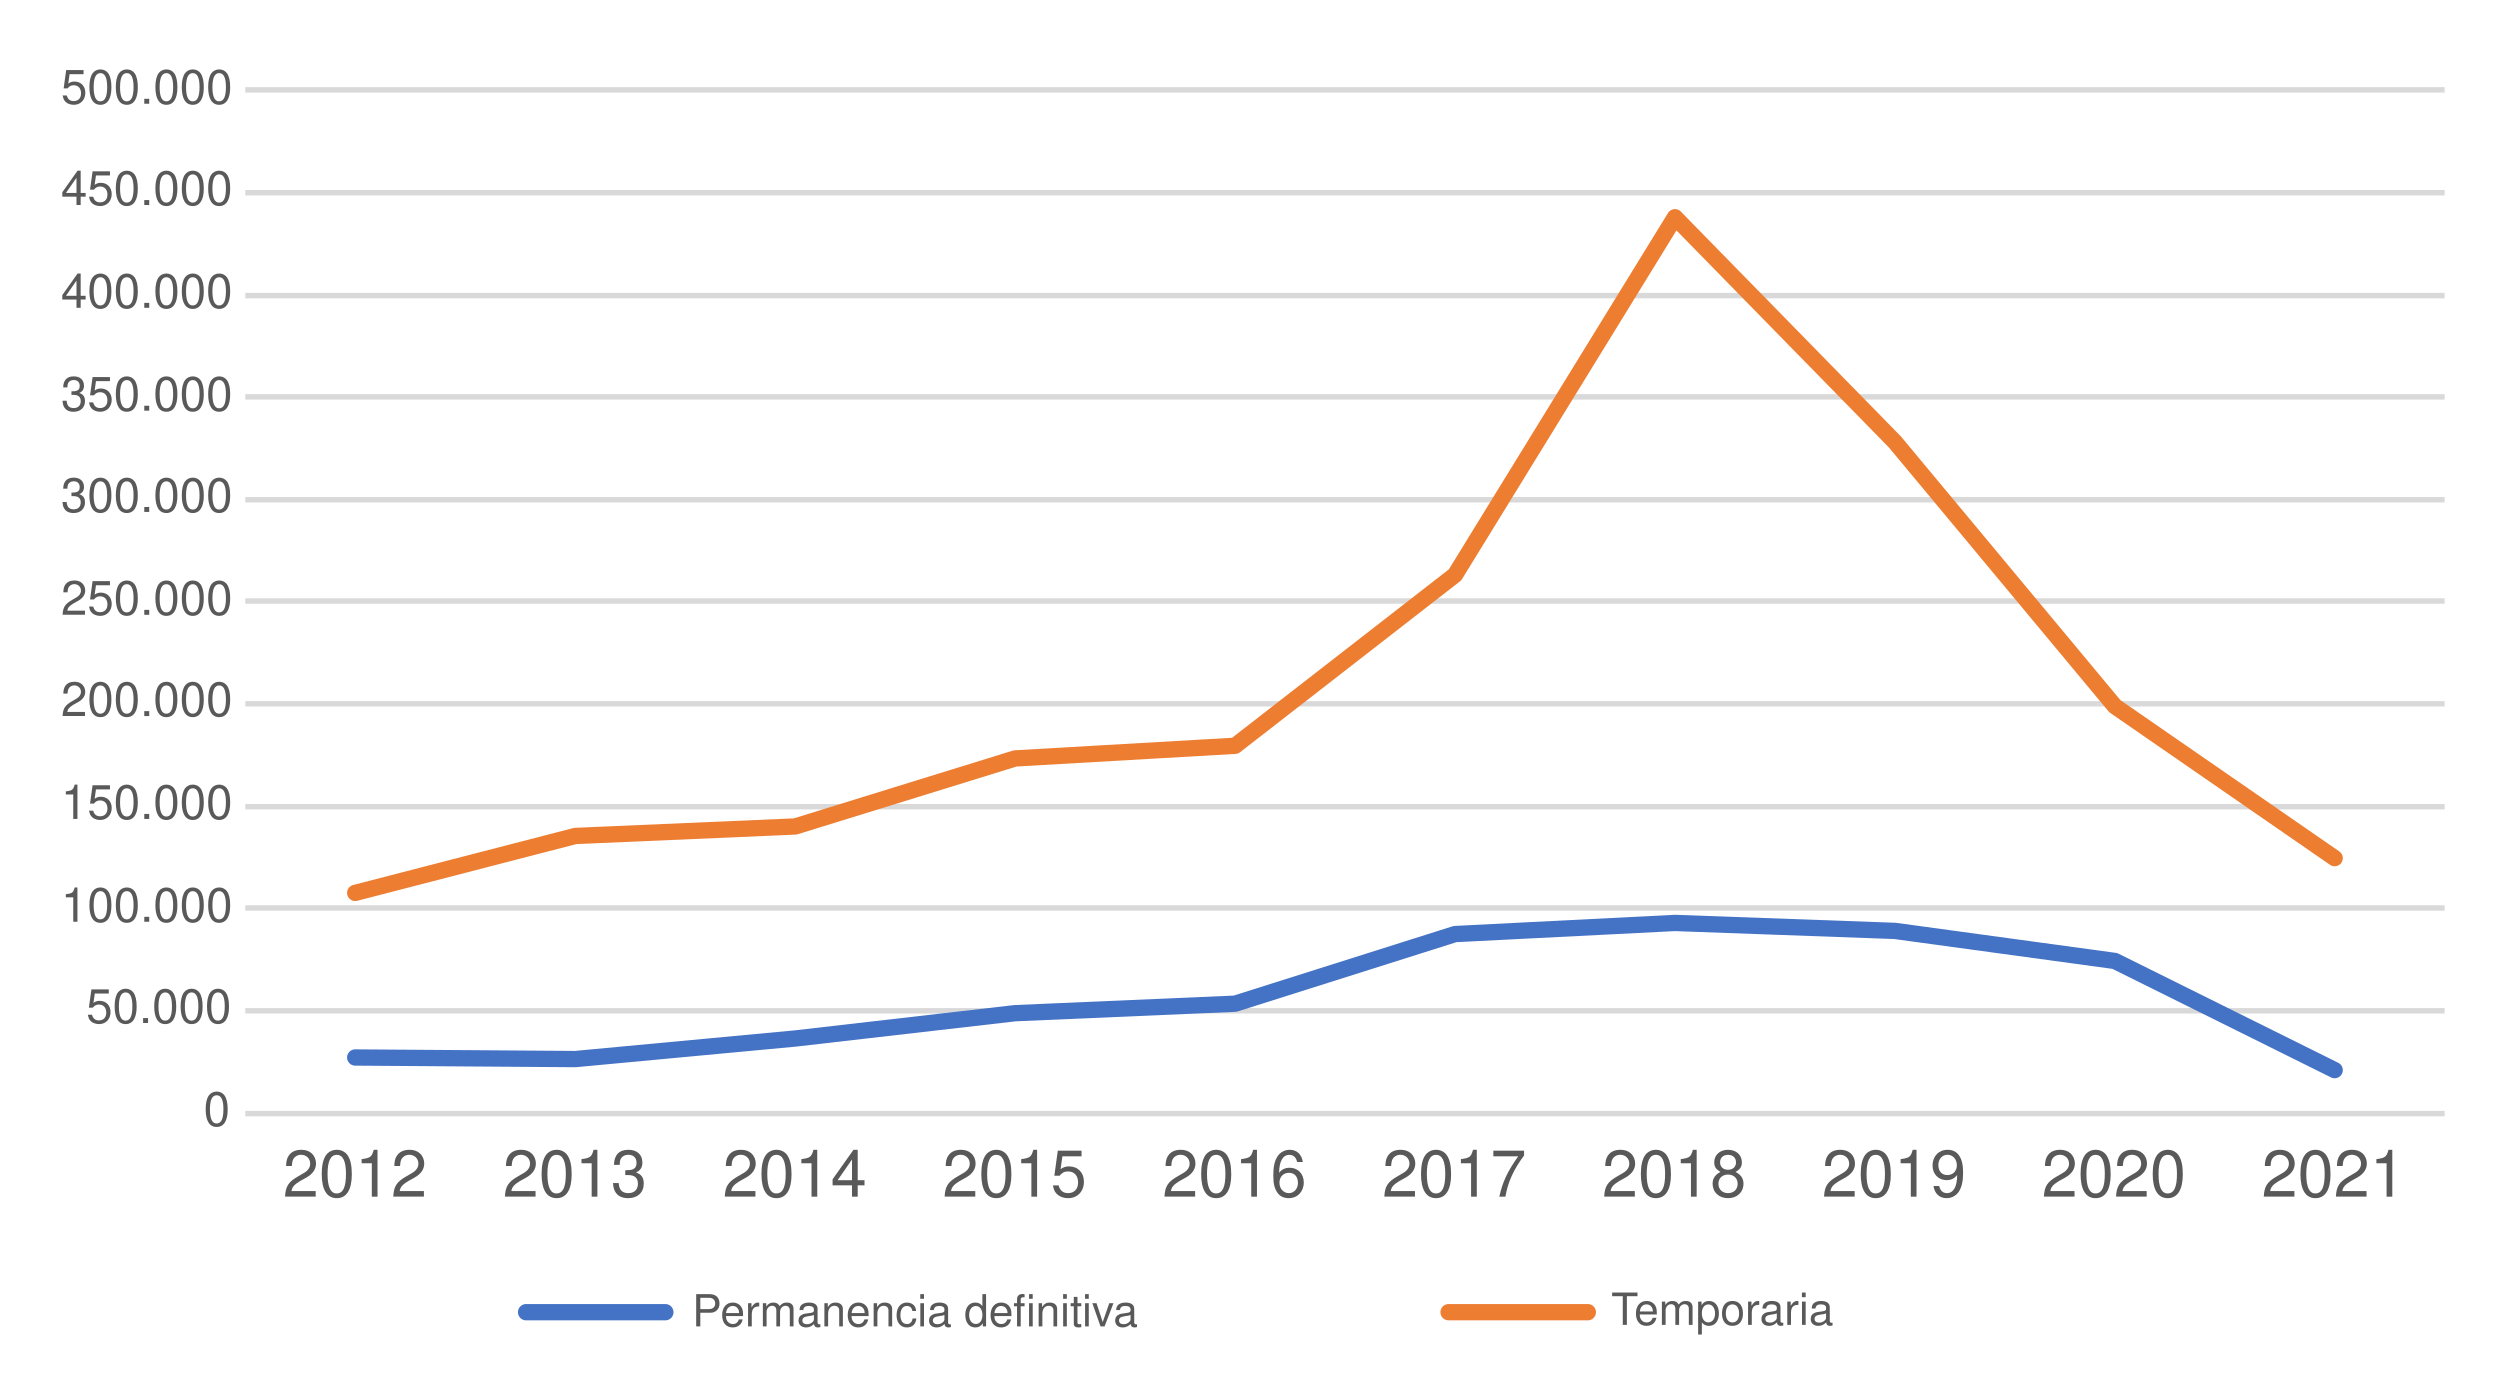
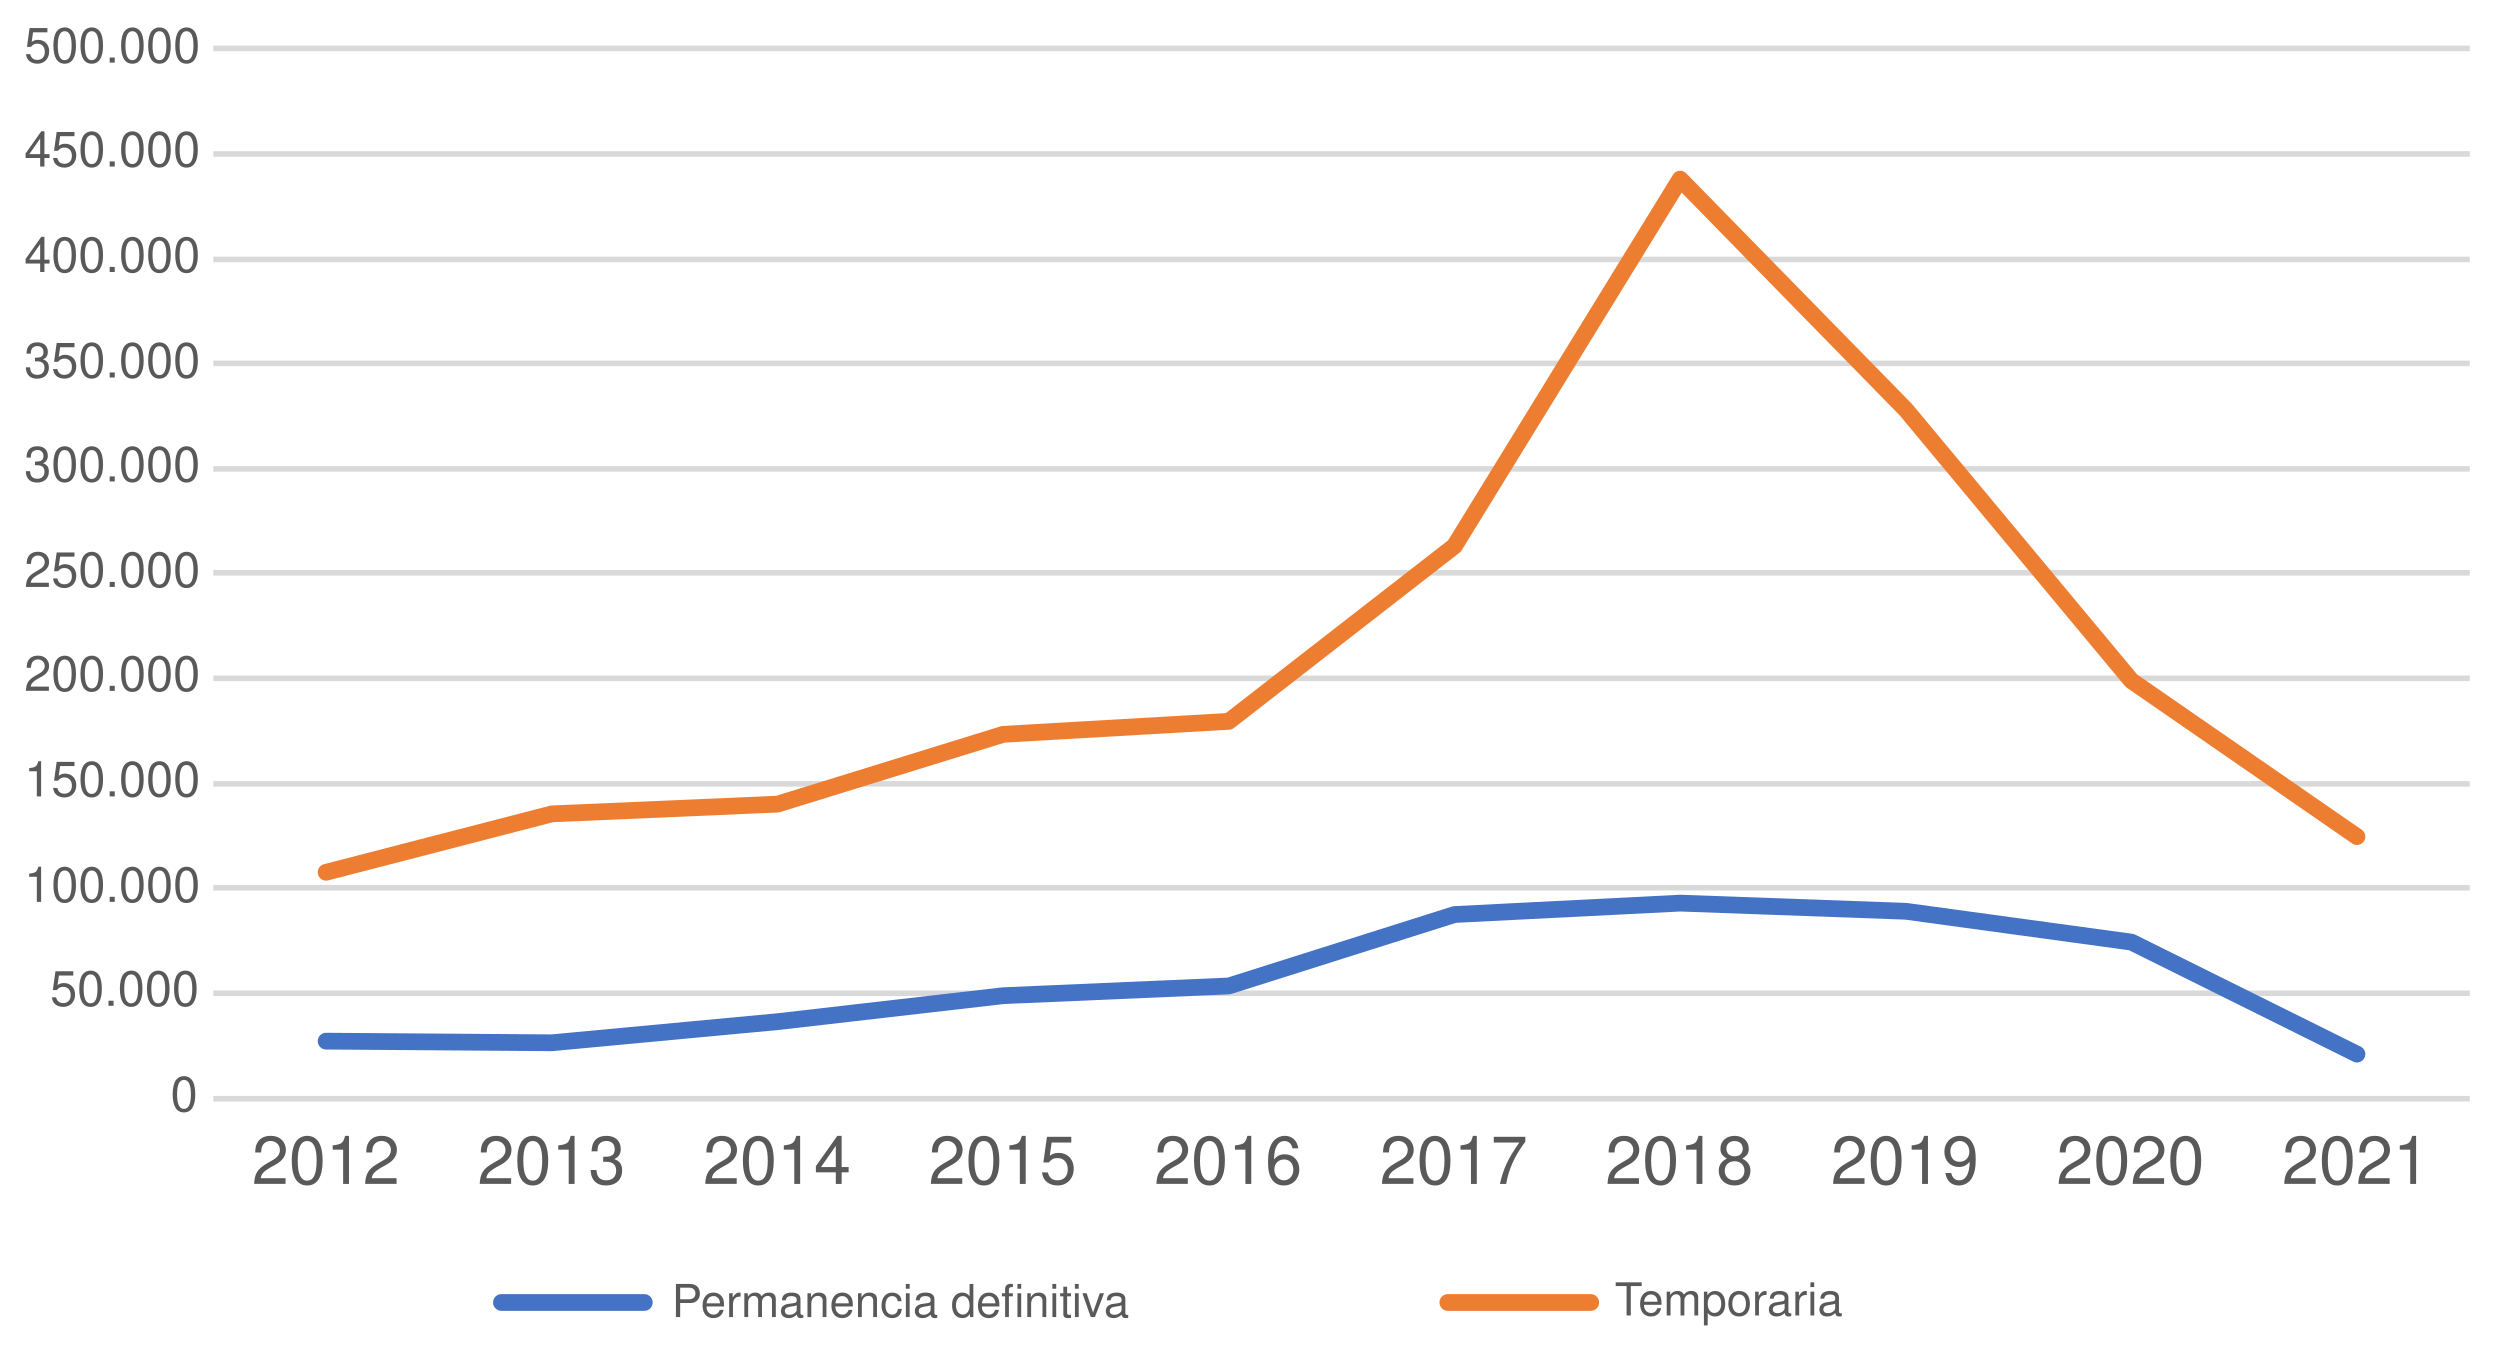
- <svg xmlns="http://www.w3.org/2000/svg" width="100%" height="100%" viewBox="0 0 1580 880" version="1.1" xml:space="preserve" style="fill-rule:evenodd;clip-rule:evenodd;stroke-linejoin:round;stroke-miterlimit:10;">
+ <svg xmlns="http://www.w3.org/2000/svg" width="100%" height="100%" viewBox="0 0 1540 840" version="1.1" xml:space="preserve" style="fill-rule:evenodd;clip-rule:evenodd;stroke-linejoin:round;stroke-miterlimit:10;">
  <g>
    <g>
      <g>
-         <path d="M155,638.834L1545,638.834M155,573.832L1545,573.832M155,509.829L1545,509.829M155,444.827L1545,444.827M155,379.825L1545,379.825M155,315.823L1545,315.823M155,250.821L1545,250.821M155,186.819L1545,186.819M155,121.817L1545,121.817M155,56.807L1545,56.807" style="fill:none;fill-rule:nonzero;stroke:rgb(217,217,217);stroke-width:3.44px;" />
+         <path d="M131.384,611.85L1521.38,611.85M131.384,546.848L1521.38,546.848M131.384,482.845L1521.38,482.845M131.384,417.843L1521.38,417.843M131.384,352.841L1521.38,352.841M131.384,288.839L1521.38,288.839M131.384,223.837L1521.38,223.837M131.384,159.835L1521.38,159.835M131.384,94.833L1521.38,94.833M131.384,29.823L1521.38,29.823" style="fill:none;fill-rule:nonzero;stroke:rgb(217,217,217);stroke-width:3.44px;" />
      </g>
      <g>
-         <path d="M155,703.807L1545,703.807" style="fill:none;stroke:rgb(217,217,217);stroke-width:3.44px;" />
+         <path d="M131.384,676.823L1521.38,676.823" style="fill:none;stroke:rgb(217,217,217);stroke-width:3.44px;" />
      </g>
      <g>
-         <path d="M224.5,668.335L363.56,669.335L502.56,656.334L641.57,640.334L780.57,634.333L919.58,590.332L1058.58,583.307L1197.59,588.332L1336.59,607.333L1475.5,676.307" style="fill:none;fill-rule:nonzero;stroke:rgb(68,114,196);stroke-width:10.31px;stroke-linecap:round;" />
+         <path d="M200.884,641.351L339.944,642.351L478.944,629.35L617.954,613.35L756.954,607.349L895.964,563.348L1034.96,556.323L1173.97,561.348L1312.97,580.349L1451.88,649.323" style="fill:none;fill-rule:nonzero;stroke:rgb(68,114,196);stroke-width:10.31px;stroke-linecap:round;" />
      </g>
      <g>
-         <path d="M224.5,564.307L363.56,528.33L502.56,522.33L641.57,479.328L780.57,471.328L919.58,363.325L1058.58,137.307L1197.59,279.322L1336.59,446.327L1475.5,542.33" style="fill:none;fill-rule:nonzero;stroke:rgb(237,125,49);stroke-width:10.31px;stroke-linecap:round;" />
+         <path d="M200.884,537.323L339.944,501.346L478.944,495.346L617.954,452.344L756.954,444.344L895.964,336.341L1034.96,110.323L1173.97,252.338L1312.97,419.343L1451.88,515.346" style="fill:none;fill-rule:nonzero;stroke:rgb(237,125,49);stroke-width:10.31px;stroke-linecap:round;" />
      </g>
      <g>
        <g>
-           <text x="128.692px" y="711.55px" style="font-family:'Helvetica';font-size:30px;fill:rgb(89,89,89);">0</text>
+           <text x="105.077px" y="684.566px" style="font-family:'Helvetica';font-size:30px;fill:rgb(89,89,89);">0</text>
        </g>
      </g>
      <g>
        <g>
-           <text x="54.472px" y="646.55px" style="font-family:'Helvetica';font-size:30px;fill:rgb(89,89,89);">50.000</text>
+           <text x="30.857px" y="619.566px" style="font-family:'Helvetica';font-size:30px;fill:rgb(89,89,89);">50.000</text>
        </g>
      </g>
      <g>
        <g>
-           <text x="38.532px" y="582.55px" style="font-family:'Helvetica';font-size:30px;fill:rgb(89,89,89);">100.000</text>
+           <text x="14.917px" y="555.566px" style="font-family:'Helvetica';font-size:30px;fill:rgb(89,89,89);">100.000</text>
        </g>
      </g>
      <g>
        <g>
-           <text x="38.532px" y="517.55px" style="font-family:'Helvetica';font-size:30px;fill:rgb(89,89,89);">150.000</text>
+           <text x="14.917px" y="490.566px" style="font-family:'Helvetica';font-size:30px;fill:rgb(89,89,89);">150.000</text>
        </g>
      </g>
      <g>
        <g>
-           <text x="38.532px" y="452.55px" style="font-family:'Helvetica';font-size:30px;fill:rgb(89,89,89);">200.000</text>
+           <text x="14.917px" y="425.566px" style="font-family:'Helvetica';font-size:30px;fill:rgb(89,89,89);">200.000</text>
        </g>
      </g>
      <g>
        <g>
-           <text x="38.532px" y="388.55px" style="font-family:'Helvetica';font-size:30px;fill:rgb(89,89,89);">250.000</text>
+           <text x="14.917px" y="361.566px" style="font-family:'Helvetica';font-size:30px;fill:rgb(89,89,89);">250.000</text>
        </g>
      </g>
      <g>
        <g>
-           <text x="38.532px" y="323.55px" style="font-family:'Helvetica';font-size:30px;fill:rgb(89,89,89);">300.000</text>
+           <text x="14.917px" y="296.566px" style="font-family:'Helvetica';font-size:30px;fill:rgb(89,89,89);">300.000</text>
        </g>
      </g>
      <g>
        <g>
-           <text x="38.532px" y="259.55px" style="font-family:'Helvetica';font-size:30px;fill:rgb(89,89,89);">350.000</text>
+           <text x="14.917px" y="232.566px" style="font-family:'Helvetica';font-size:30px;fill:rgb(89,89,89);">350.000</text>
        </g>
      </g>
      <g>
        <g>
-           <text x="38.532px" y="194.55px" style="font-family:'Helvetica';font-size:30px;fill:rgb(89,89,89);">400.000</text>
+           <text x="14.917px" y="167.566px" style="font-family:'Helvetica';font-size:30px;fill:rgb(89,89,89);">400.000</text>
        </g>
      </g>
      <g>
        <g>
-           <text x="38.532px" y="129.55px" style="font-family:'Helvetica';font-size:30px;fill:rgb(89,89,89);">450.000</text>
+           <text x="14.917px" y="102.566px" style="font-family:'Helvetica';font-size:30px;fill:rgb(89,89,89);">450.000</text>
        </g>
      </g>
      <g>
        <g>
-           <text x="38.532px" y="65.55px" style="font-family:'Helvetica';font-size:30px;fill:rgb(89,89,89);">500.000</text>
+           <text x="14.917px" y="38.566px" style="font-family:'Helvetica';font-size:30px;fill:rgb(89,89,89);">500.000</text>
        </g>
      </g>
      <g>
        <g>
-           <text x="178.77px" y="756.307px" style="font-family:'Helvetica';font-size:41px;fill:rgb(89,89,89);">2012</text>
+           <text x="155.154px" y="729.323px" style="font-family:'Helvetica';font-size:41px;fill:rgb(89,89,89);">2012</text>
        </g>
      </g>
      <g>
        <g>
-           <text x="317.72px" y="756.307px" style="font-family:'Helvetica';font-size:41px;fill:rgb(89,89,89);">2013</text>
+           <text x="294.104px" y="729.323px" style="font-family:'Helvetica';font-size:41px;fill:rgb(89,89,89);">2013</text>
        </g>
      </g>
      <g>
        <g>
-           <text x="456.67px" y="756.307px" style="font-family:'Helvetica';font-size:41px;fill:rgb(89,89,89);">2014</text>
+           <text x="433.054px" y="729.323px" style="font-family:'Helvetica';font-size:41px;fill:rgb(89,89,89);">2014</text>
        </g>
      </g>
      <g>
        <g>
-           <text x="595.62px" y="756.307px" style="font-family:'Helvetica';font-size:41px;fill:rgb(89,89,89);">2015</text>
+           <text x="572.004px" y="729.323px" style="font-family:'Helvetica';font-size:41px;fill:rgb(89,89,89);">2015</text>
        </g>
      </g>
      <g>
        <g>
-           <text x="734.57px" y="756.307px" style="font-family:'Helvetica';font-size:41px;fill:rgb(89,89,89);">2016</text>
+           <text x="710.954px" y="729.323px" style="font-family:'Helvetica';font-size:41px;fill:rgb(89,89,89);">2016</text>
        </g>
      </g>
      <g>
        <g>
-           <text x="873.51px" y="756.307px" style="font-family:'Helvetica';font-size:41px;fill:rgb(89,89,89);">2017</text>
+           <text x="849.894px" y="729.323px" style="font-family:'Helvetica';font-size:41px;fill:rgb(89,89,89);">2017</text>
        </g>
      </g>
      <g>
        <g>
-           <text x="1012.46px" y="756.307px" style="font-family:'Helvetica';font-size:41px;fill:rgb(89,89,89);">2018</text>
+           <text x="988.844px" y="729.323px" style="font-family:'Helvetica';font-size:41px;fill:rgb(89,89,89);">2018</text>
        </g>
      </g>
      <g>
        <g>
-           <text x="1151.41px" y="756.307px" style="font-family:'Helvetica';font-size:41px;fill:rgb(89,89,89);">2019</text>
+           <text x="1127.79px" y="729.323px" style="font-family:'Helvetica';font-size:41px;fill:rgb(89,89,89);">2019</text>
        </g>
      </g>
      <g>
        <g>
-           <text x="1290.36px" y="756.307px" style="font-family:'Helvetica';font-size:41px;fill:rgb(89,89,89);">2020</text>
+           <text x="1266.74px" y="729.323px" style="font-family:'Helvetica';font-size:41px;fill:rgb(89,89,89);">2020</text>
        </g>
      </g>
      <g>
        <g>
-           <text x="1429.31px" y="756.307px" style="font-family:'Helvetica';font-size:41px;fill:rgb(89,89,89);">2021</text>
+           <text x="1405.69px" y="729.323px" style="font-family:'Helvetica';font-size:41px;fill:rgb(89,89,89);">2021</text>
        </g>
      </g>
      <g>
-         <path d="M332.5,829.307L420.5,829.307" style="fill:none;stroke:rgb(68,114,196);stroke-width:10.31px;stroke-linecap:round;" />
+         <path d="M308.884,802.323L396.884,802.323" style="fill:none;stroke:rgb(68,114,196);stroke-width:10.31px;stroke-linecap:round;" />
      </g>
      <g>
        <g>
-           <text x="437.44px" y="838.307px" style="font-family:'Helvetica';font-size:28px;fill:rgb(89,89,89);">Permanencia deﬁnitiva</text>
+           <text x="413.824px" y="811.323px" style="font-family:'Helvetica';font-size:28px;fill:rgb(89,89,89);">Permanencia deﬁnitiva</text>
        </g>
      </g>
      <g>
-         <path d="M915.5,829.307L1003.5,829.307" style="fill:none;stroke:rgb(237,125,49);stroke-width:10.31px;stroke-linecap:round;" />
+         <path d="M891.884,802.323L979.884,802.323" style="fill:none;stroke:rgb(237,125,49);stroke-width:10.31px;stroke-linecap:round;" />
      </g>
      <g>
        <g>
-           <text x="1018.28px" y="837.307px" style="font-family:'Helvetica';font-size:28px;fill:rgb(89,89,89);">Temporaria</text>
+           <text x="994.664px" y="810.323px" style="font-family:'Helvetica';font-size:28px;fill:rgb(89,89,89);">Temporaria</text>
        </g>
      </g>
    </g>
  </g>
</svg>
